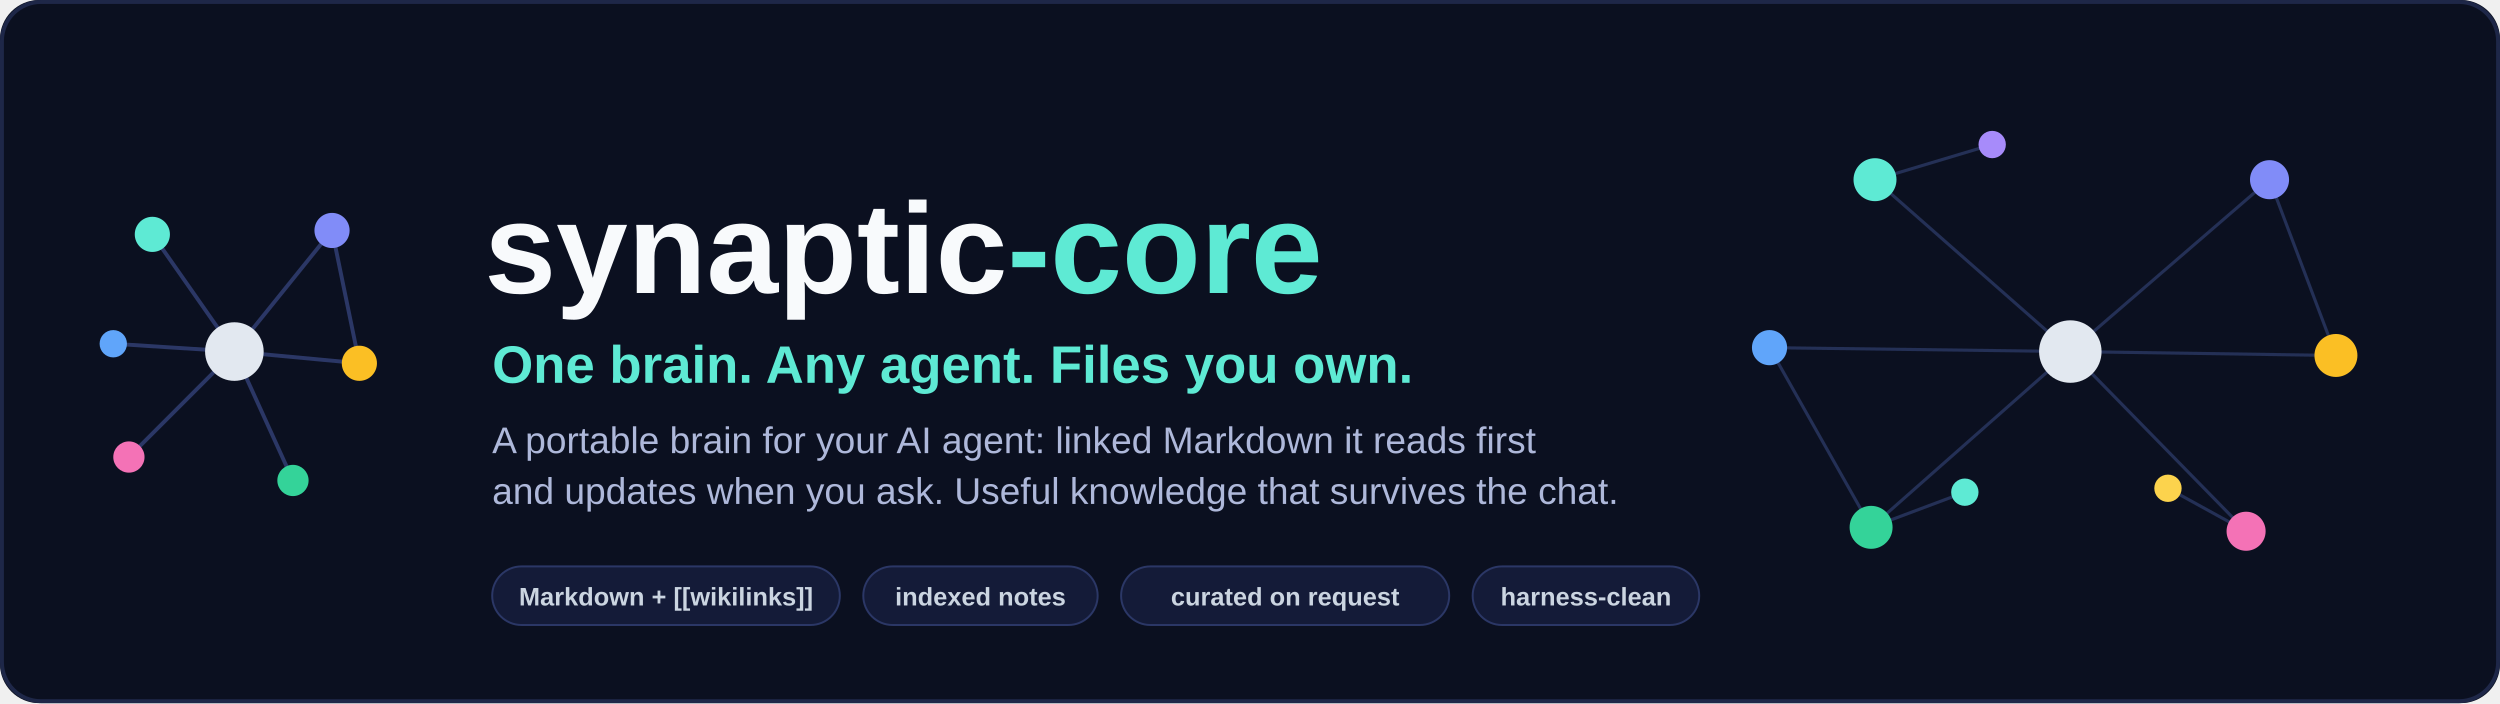
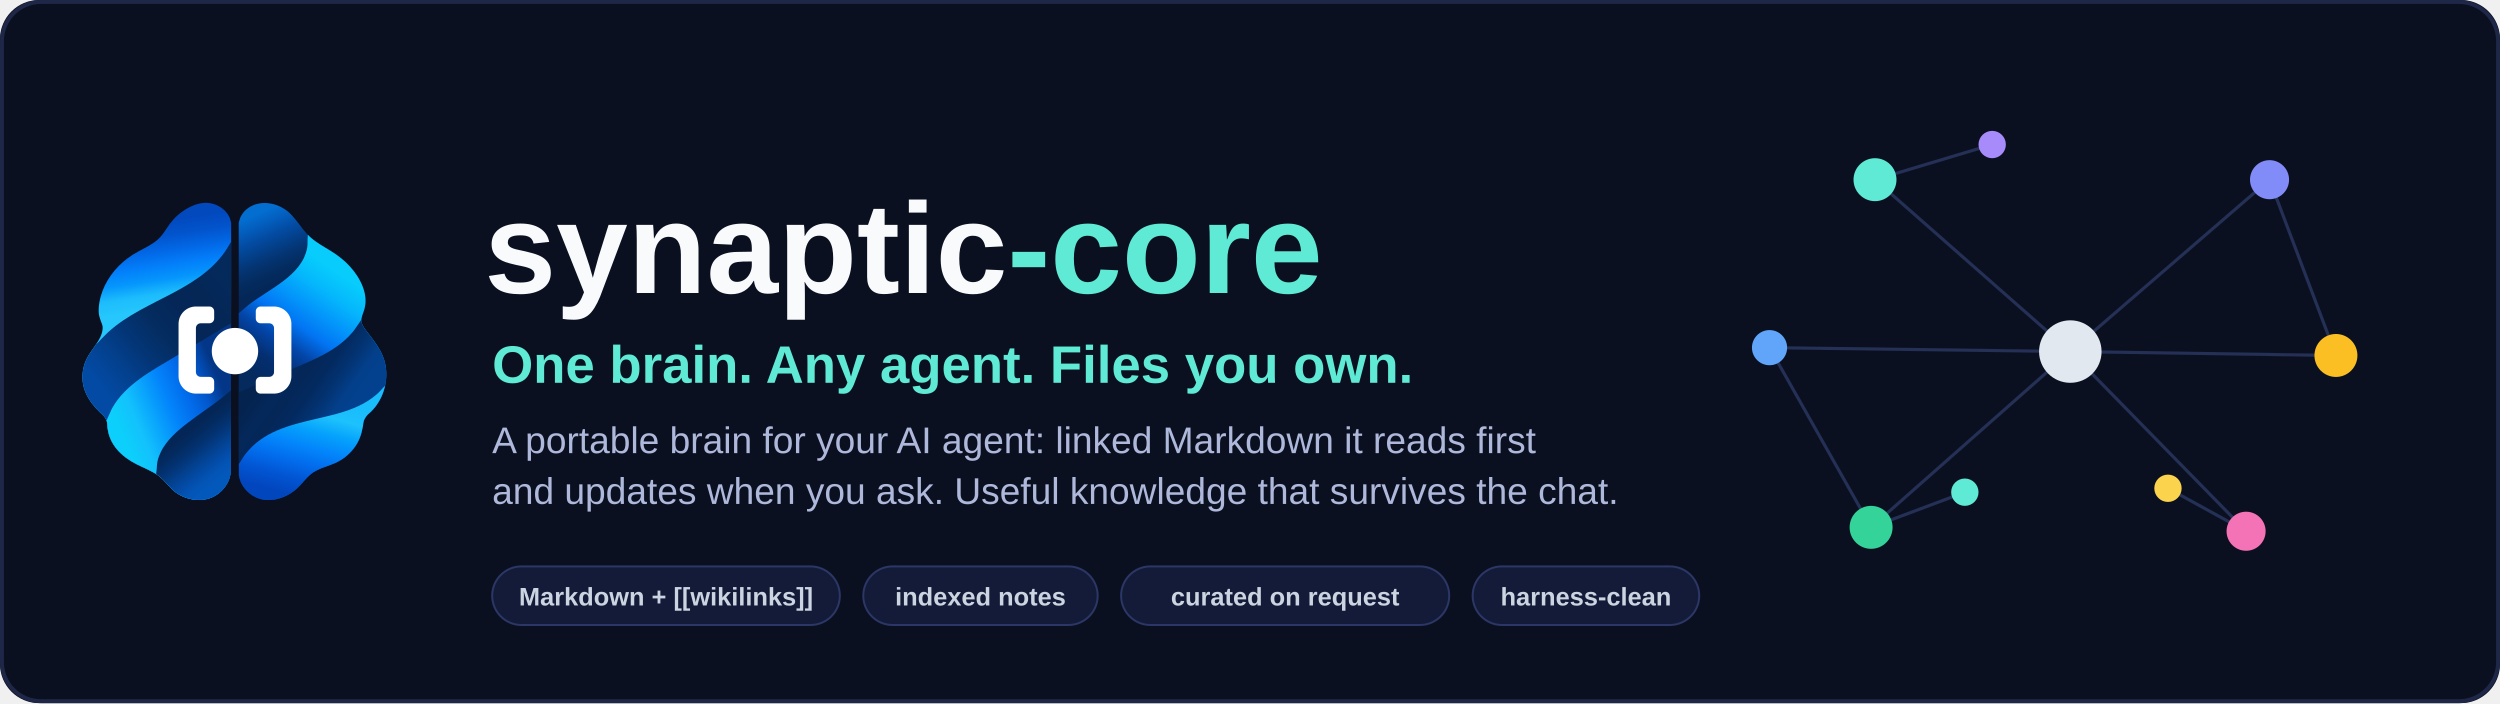
<svg xmlns="http://www.w3.org/2000/svg" width="1280" height="360" viewBox="0 0 1280 360" font-family="Arial, Helvetica, sans-serif">
  <rect width="1280" height="360" rx="20" fill="#0b1020" />
  <rect x="1" y="1" width="1278" height="358" rx="20" fill="none" stroke="#1e2748" stroke-width="2" />
-   <g stroke="#2b3766" stroke-width="2" fill="none">
-     <line x1="120" y1="180" x2="78" y2="120" />
-     <line x1="120" y1="180" x2="170" y2="118" />
-     <line x1="120" y1="180" x2="184" y2="186" />
-     <line x1="120" y1="180" x2="150" y2="246" />
-     <line x1="120" y1="180" x2="66" y2="234" />
-     <line x1="120" y1="180" x2="58" y2="176" />
-     <line x1="170" y1="118" x2="184" y2="186" />
-   </g>
-   <circle cx="120" cy="180" r="15" fill="#e2e8f0" />
-   <circle cx="78" cy="120" r="9" fill="#5eead4" />
-   <circle cx="170" cy="118" r="9" fill="#818cf8" />
-   <circle cx="184" cy="186" r="9" fill="#fbbf24" />
-   <circle cx="150" cy="246" r="8" fill="#34d399" />
-   <circle cx="66" cy="234" r="8" fill="#f472b6" />
-   <circle cx="58" cy="176" r="7" fill="#60a5fa" />
+   <svg x="36" y="96" width="168" height="168" viewBox="80.4 71.4 1096.2 1096.2">
+     <defs>
+       <clipPath id="h0">
+         <path d="M617.7 190.3C616.8 187.0 614.8 176.8 612.1 170.7C609.3 164.6 605.5 158.9 601.2 153.8C596.9 148.7 591.8 144.0 586.3 140.0C580.9 136.1 574.8 132.6 568.6 130.0C562.5 127.3 555.9 125.3 549.4 124.1C542.8 122.9 536.1 122.5 529.6 122.7C523.0 123.0 516.3 124.0 509.8 125.5C503.3 127.0 496.8 129.2 490.6 131.7C484.3 134.3 478.1 137.4 472.1 140.7C466.2 144.0 460.4 147.7 454.9 151.6C449.4 155.5 444.1 159.6 439.1 164.0C434.1 168.4 429.4 173.1 424.9 178.0C420.4 183.0 416.2 188.3 412.1 193.7C408.0 199.2 404.3 205.2 400.4 210.9C396.4 216.6 392.7 222.5 388.5 227.9C384.3 233.2 379.9 238.3 375.1 242.9C370.3 247.5 365.1 251.5 359.7 255.4C354.3 259.2 348.6 262.7 342.8 266.1C337.1 269.5 331.1 272.6 325.1 275.8C319.2 279.0 313.1 282.1 307.1 285.4C301.2 288.7 295.2 292.1 289.4 295.7C283.7 299.3 278.0 303.2 272.6 307.2C267.1 311.3 261.8 315.6 256.6 320.1C251.5 324.5 246.5 329.2 241.7 334.0C237.0 338.9 232.4 343.9 228.1 349.1C223.7 354.3 219.6 359.7 215.7 365.2C211.8 370.7 208.1 376.3 204.7 382.1C201.3 387.9 198.1 393.8 195.2 399.9C192.4 405.9 189.7 412.1 187.4 418.3C185.1 424.6 183.1 430.9 181.4 437.4C179.7 443.8 178.3 450.4 177.3 457.0C176.2 463.6 175.3 470.4 175.2 477.0C175.0 483.7 175.1 490.5 176.2 497.1C177.4 503.6 180.0 510.1 182.0 516.5C184.0 522.9 187.4 529.2 188.2 535.5C189.0 541.9 188.0 548.4 186.6 554.6C185.2 560.8 182.7 566.8 179.9 572.6C177.2 578.5 173.7 584.1 170.1 589.7C166.6 595.3 162.5 600.8 158.7 606.4C154.8 612.0 150.7 617.6 147.0 623.3C143.3 629.1 139.5 634.9 136.4 640.9C133.4 647.0 130.6 653.2 128.4 659.6C126.2 666.0 124.5 672.7 123.2 679.3C122.0 685.9 121.2 692.7 121.0 699.3C120.7 706.0 120.9 712.8 121.6 719.4C122.4 726.0 123.6 732.5 125.3 738.9C127.0 745.3 129.3 751.5 131.9 757.6C134.5 763.6 137.6 769.6 141.0 775.3C144.4 781.1 148.2 786.7 152.2 792.2C156.3 797.7 160.7 803.0 165.3 808.1C169.8 813.2 174.9 818.1 179.7 823.0C184.5 827.9 190.3 832.2 194.1 837.4C197.9 842.5 200.8 847.9 202.6 853.9C204.3 860.0 203.6 867.0 204.6 873.5C205.5 880.1 206.6 887.0 208.4 893.5C210.2 900.0 212.4 906.5 215.1 912.6C217.8 918.8 221.1 924.7 224.7 930.4C228.2 936.0 232.3 941.4 236.6 946.5C240.9 951.6 245.7 956.5 250.6 961.1C255.6 965.7 260.9 970.0 266.3 974.1C271.8 978.2 277.5 982.0 283.3 985.6C289.1 989.1 295.1 992.4 301.1 995.5C307.2 998.7 313.4 1001.5 319.5 1004.4C325.6 1007.3 331.7 1010.0 337.8 1012.9C343.8 1015.8 349.8 1018.7 355.6 1022.0C361.4 1025.2 367.1 1028.6 372.5 1032.4C377.8 1036.3 383.0 1040.5 387.9 1045.1C392.8 1049.7 397.3 1054.9 402.0 1059.9C406.7 1064.9 411.2 1070.3 416.1 1075.1C420.9 1079.9 425.9 1084.7 431.3 1088.8C436.6 1092.9 442.4 1096.5 448.3 1099.7C454.2 1102.9 460.5 1105.5 466.8 1107.8C473.2 1110.0 479.8 1111.7 486.4 1112.9C492.9 1114.2 499.7 1114.9 506.3 1115.1C513.0 1115.3 519.7 1115.0 526.3 1114.1C532.8 1113.2 539.3 1111.7 545.6 1109.6C551.8 1107.5 558.0 1104.8 563.8 1101.5C569.5 1098.2 575.1 1094.2 580.2 1089.8C585.3 1085.4 590.2 1080.3 594.4 1075.0C598.6 1069.8 602.4 1064.0 605.6 1058.1C608.7 1052.1 611.4 1045.8 613.2 1039.5C615.1 1033.2 616.1 1023.4 616.7 1020.1Z" />
+       </clipPath>
+       <linearGradient id="g00" gradientUnits="userSpaceOnUse" x1="379" y1="161" x2="428" y2="494">
+         <stop offset="0.071" stop-color="#0249be" />
+         <stop offset="0.214" stop-color="#0254cc" />
+         <stop offset="0.357" stop-color="#0267e5" />
+         <stop offset="0.500" stop-color="#037efa" />
+         <stop offset="0.643" stop-color="#0596fc" />
+         <stop offset="0.786" stop-color="#1dbdfc" />
+         <stop offset="0.929" stop-color="#25c7fc" />
+       </linearGradient>
+       <linearGradient id="g01" gradientUnits="userSpaceOnUse" x1="627" y1="346" x2="137" y2="752">
+         <stop offset="0.071" stop-color="#04295b" />
+         <stop offset="0.214" stop-color="#042756" />
+         <stop offset="0.357" stop-color="#042758" />
+         <stop offset="0.500" stop-color="#042c60" />
+         <stop offset="0.643" stop-color="#033576" />
+         <stop offset="0.786" stop-color="#03418f" />
+         <stop offset="0.929" stop-color="#034aa4" />
+       </linearGradient>
+       <linearGradient id="g02" gradientUnits="userSpaceOnUse" x1="610" y1="714" x2="217" y2="881">
+         <stop offset="0.071" stop-color="#033687" />
+         <stop offset="0.214" stop-color="#0257cb" />
+         <stop offset="0.357" stop-color="#026dec" />
+         <stop offset="0.500" stop-color="#0384fb" />
+         <stop offset="0.643" stop-color="#09a3fc" />
+         <stop offset="0.786" stop-color="#13c1fc" />
+         <stop offset="0.929" stop-color="#0ccffb" />
+       </linearGradient>
+       <linearGradient id="g03" gradientUnits="userSpaceOnUse" x1="452" y1="885" x2="594" y2="1061">
+         <stop offset="0.071" stop-color="#042657" />
+         <stop offset="0.214" stop-color="#032c63" />
+         <stop offset="0.357" stop-color="#033476" />
+         <stop offset="0.500" stop-color="#03408d" />
+         <stop offset="0.643" stop-color="#034aa4" />
+         <stop offset="0.786" stop-color="#0354b5" />
+         <stop offset="0.929" stop-color="#0359bb" />
+       </linearGradient>
+       <clipPath id="h1">
+         <path d="M643.6 1034.5C644.6 1037.7 646.7 1047.5 649.2 1053.6C651.7 1059.7 655.0 1065.7 658.8 1071.2C662.6 1076.7 667.0 1081.9 671.8 1086.6C676.6 1091.3 681.9 1095.6 687.5 1099.3C693.1 1102.9 699.1 1106.1 705.2 1108.6C711.3 1111.0 717.7 1112.8 724.1 1114.0C730.6 1115.1 737.2 1115.6 743.8 1115.5C750.4 1115.5 757.1 1114.8 763.6 1113.7C770.1 1112.5 776.7 1110.8 783.0 1108.8C789.3 1106.7 795.6 1104.2 801.5 1101.3C807.5 1098.4 813.2 1095.1 818.7 1091.5C824.2 1087.9 829.4 1083.9 834.5 1079.5C839.5 1075.2 844.3 1070.3 849.0 1065.4C853.7 1060.5 858.1 1055.0 862.7 1050.0C867.3 1045.0 871.8 1039.7 876.7 1035.2C881.6 1030.7 886.7 1026.5 892.1 1022.9C897.5 1019.3 903.4 1016.4 909.3 1013.6C915.2 1010.8 921.4 1008.5 927.6 1006.1C933.8 1003.7 940.2 1001.7 946.4 999.3C952.7 996.9 959.0 994.6 965.1 991.9C971.2 989.1 977.2 986.1 983.0 982.6C988.7 979.1 994.3 975.3 999.6 971.1C1004.8 966.9 1009.9 962.4 1014.6 957.6C1019.3 952.8 1023.8 947.7 1027.8 942.4C1031.8 937.1 1035.6 931.4 1038.9 925.7C1042.1 919.9 1045.0 913.9 1047.5 907.7C1050.0 901.6 1051.9 895.2 1053.6 888.8C1055.3 882.4 1056.5 875.8 1057.8 869.3C1059.1 862.8 1059.2 855.7 1061.4 849.8C1063.5 843.8 1066.9 838.6 1070.9 833.6C1074.9 828.6 1080.7 824.6 1085.3 819.8C1090.0 815.0 1094.6 810.1 1098.7 804.8C1102.8 799.6 1106.6 794.0 1110.1 788.3C1113.6 782.6 1116.8 776.6 1119.6 770.6C1122.4 764.5 1124.8 758.2 1126.9 751.9C1129.0 745.6 1130.8 739.1 1132.2 732.6C1133.6 726.1 1134.6 719.4 1135.3 712.8C1135.9 706.2 1136.2 699.6 1136.1 693.0C1136.0 686.4 1135.5 679.7 1134.6 673.2C1133.7 666.7 1132.5 660.2 1130.8 653.9C1129.1 647.6 1127.0 641.3 1124.5 635.2C1122.1 629.1 1119.2 623.2 1116.1 617.3C1113.0 611.5 1109.5 605.7 1105.9 600.1C1102.3 594.4 1098.4 588.8 1094.4 583.3C1090.5 577.8 1086.3 572.4 1082.2 567.0C1078.1 561.6 1073.7 556.3 1069.8 550.9C1065.8 545.6 1061.4 540.3 1058.6 534.8C1055.7 529.3 1053.1 523.8 1052.6 517.9C1052.1 512.0 1053.9 505.6 1055.6 499.3C1057.2 492.9 1060.7 486.2 1062.4 479.6C1064.2 473.0 1065.5 466.4 1066.2 459.8C1066.8 453.2 1066.8 446.6 1066.2 440.1C1065.7 433.6 1064.5 427.1 1063.0 420.7C1061.4 414.3 1059.3 407.9 1056.9 401.7C1054.5 395.5 1051.7 389.4 1048.6 383.5C1045.6 377.6 1042.1 371.8 1038.5 366.2C1034.9 360.6 1031.0 355.2 1026.9 349.9C1022.9 344.7 1018.5 339.6 1014.0 334.7C1009.5 329.7 1004.8 325.0 999.9 320.4C995.0 315.9 989.9 311.5 984.7 307.3C979.4 303.1 974.0 299.1 968.5 295.2C963.0 291.3 957.4 287.7 951.7 284.1C946.0 280.5 940.2 277.1 934.4 273.6C928.7 270.1 922.9 266.7 917.3 263.1C911.7 259.6 906.0 256.0 900.7 252.1C895.3 248.3 890.0 244.3 885.1 240.0C880.1 235.7 875.4 231.1 870.9 226.3C866.4 221.5 862.2 216.3 858.0 211.1C853.8 205.9 849.9 200.4 845.8 195.1C841.7 189.8 837.7 184.3 833.4 179.1C829.2 174.0 824.9 168.8 820.3 164.0C815.7 159.2 810.9 154.6 805.7 150.4C800.5 146.3 794.9 142.5 789.1 139.2C783.2 135.9 777.0 133.0 770.7 130.7C764.4 128.4 757.8 126.5 751.3 125.2C744.7 124.0 738.0 123.2 731.3 123.1C724.7 123.0 718.0 123.5 711.5 124.7C705.1 125.9 698.6 127.7 692.5 130.1C686.5 132.6 680.6 135.7 675.3 139.4C669.9 143.1 664.9 147.5 660.6 152.4C656.3 157.4 652.5 163.0 649.5 169.1C646.6 175.2 644.1 185.9 643.0 189.2Z" />
+       </clipPath>
+       <linearGradient id="g10" gradientUnits="userSpaceOnUse" x1="792" y1="403" x2="683" y2="149">
+         <stop offset="0.071" stop-color="#042758" />
+         <stop offset="0.214" stop-color="#042c60" />
+         <stop offset="0.357" stop-color="#043472" />
+         <stop offset="0.500" stop-color="#03408a" />
+         <stop offset="0.643" stop-color="#034ca4" />
+         <stop offset="0.786" stop-color="#035dbc" />
+         <stop offset="0.929" stop-color="#036dd0" />
+       </linearGradient>
+       <linearGradient id="g11" gradientUnits="userSpaceOnUse" x1="700" y1="747" x2="988" y2="322">
+         <stop offset="0.071" stop-color="#042a5e" />
+         <stop offset="0.214" stop-color="#042e70" />
+         <stop offset="0.357" stop-color="#0345a8" />
+         <stop offset="0.500" stop-color="#0274f2" />
+         <stop offset="0.643" stop-color="#0396fb" />
+         <stop offset="0.786" stop-color="#05b7fc" />
+         <stop offset="0.929" stop-color="#07ccfc" />
+       </linearGradient>
+       <linearGradient id="g12" gradientUnits="userSpaceOnUse" x1="752" y1="644" x2="1032" y2="842">
+         <stop offset="0.071" stop-color="#04234f" />
+         <stop offset="0.214" stop-color="#04285a" />
+         <stop offset="0.357" stop-color="#042758" />
+         <stop offset="0.500" stop-color="#032a60" />
+         <stop offset="0.643" stop-color="#033372" />
+         <stop offset="0.786" stop-color="#033f8a" />
+         <stop offset="0.929" stop-color="#03418f" />
+       </linearGradient>
+       <linearGradient id="g13" gradientUnits="userSpaceOnUse" x1="805" y1="1121" x2="906" y2="744">
+         <stop offset="0.071" stop-color="#0246be" />
+         <stop offset="0.214" stop-color="#0255d3" />
+         <stop offset="0.357" stop-color="#026ded" />
+         <stop offset="0.500" stop-color="#0386fb" />
+         <stop offset="0.643" stop-color="#05a1fc" />
+         <stop offset="0.786" stop-color="#1dc1fc" />
+         <stop offset="0.929" stop-color="#1abdfc" />
+       </linearGradient>
+     </defs>
+     <g clip-path="url(#h0)">
+       <path d="M617.7 190.3C616.8 187.0 614.8 176.8 612.1 170.7C609.3 164.6 605.5 158.9 601.2 153.8C596.9 148.7 591.8 144.0 586.3 140.0C580.9 136.1 574.8 132.6 568.6 130.0C562.5 127.3 555.9 125.3 549.4 124.1C542.8 122.9 536.1 122.5 529.6 122.7C523.0 123.0 516.3 124.0 509.8 125.5C503.3 127.0 496.8 129.2 490.6 131.7C484.3 134.3 478.1 137.4 472.1 140.7C466.2 144.0 460.4 147.7 454.9 151.6C449.4 155.5 444.1 159.6 439.1 164.0C434.1 168.4 429.4 173.1 424.9 178.0C420.4 183.0 416.2 188.3 412.1 193.7C408.0 199.2 404.3 205.2 400.4 210.9C396.4 216.6 392.7 222.5 388.5 227.9C384.3 233.2 379.9 238.3 375.1 242.9C370.3 247.5 365.1 251.5 359.7 255.4C354.3 259.2 348.6 262.7 342.8 266.1C337.1 269.5 331.1 272.6 325.1 275.8C319.2 279.0 313.1 282.1 307.1 285.4C301.2 288.7 295.2 292.1 289.4 295.7C283.7 299.3 278.0 303.2 272.6 307.2C267.1 311.3 261.8 315.6 256.6 320.1C251.5 324.5 246.5 329.2 241.7 334.0C237.0 338.9 232.4 343.9 228.1 349.1C223.7 354.3 219.6 359.7 215.7 365.2C211.8 370.7 208.1 376.3 204.7 382.1C201.3 387.9 198.1 393.8 195.2 399.9C192.4 405.9 189.7 412.1 187.4 418.3C185.1 424.6 183.1 430.9 181.4 437.4C179.7 443.8 178.3 450.4 177.3 457.0C176.2 463.6 175.3 470.4 175.2 477.0C175.0 483.7 175.1 490.5 176.2 497.1C177.4 503.6 180.0 510.1 182.0 516.5C184.0 522.9 187.4 529.2 188.2 535.5C189.0 541.9 188.0 548.4 186.6 554.6C185.2 560.8 182.7 566.8 179.9 572.6C177.2 578.5 173.7 584.1 170.1 589.7C166.6 595.3 162.5 600.8 158.7 606.4C154.8 612.0 150.7 617.6 147.0 623.3C143.3 629.1 139.5 634.9 136.4 640.9C133.4 647.0 130.6 653.2 128.4 659.6C126.2 666.0 124.5 672.7 123.2 679.3C122.0 685.9 121.2 692.7 121.0 699.3C120.7 706.0 120.9 712.8 121.6 719.4C122.4 726.0 123.6 732.5 125.3 738.9C127.0 745.3 129.3 751.5 131.9 757.6C134.5 763.6 137.6 769.6 141.0 775.3C144.4 781.1 148.2 786.7 152.2 792.2C156.3 797.7 160.7 803.0 165.3 808.1C169.8 813.2 174.9 818.1 179.7 823.0C184.5 827.9 190.3 832.2 194.1 837.4C197.9 842.5 200.8 847.9 202.6 853.9C204.3 860.0 203.6 867.0 204.6 873.5C205.5 880.1 206.6 887.0 208.4 893.5C210.2 900.0 212.4 906.5 215.1 912.6C217.8 918.8 221.1 924.7 224.7 930.4C228.2 936.0 232.3 941.4 236.6 946.5C240.9 951.6 245.7 956.5 250.6 961.1C255.6 965.7 260.9 970.0 266.3 974.1C271.8 978.2 277.5 982.0 283.3 985.6C289.1 989.1 295.1 992.4 301.1 995.5C307.2 998.7 313.4 1001.5 319.5 1004.4C325.6 1007.3 331.7 1010.0 337.8 1012.9C343.8 1015.8 349.8 1018.7 355.6 1022.0C361.4 1025.2 367.1 1028.6 372.5 1032.4C377.8 1036.3 383.0 1040.5 387.9 1045.1C392.8 1049.7 397.3 1054.9 402.0 1059.9C406.7 1064.9 411.2 1070.3 416.1 1075.1C420.9 1079.9 425.9 1084.7 431.3 1088.8C436.6 1092.9 442.4 1096.5 448.3 1099.7C454.2 1102.9 460.5 1105.5 466.8 1107.8C473.2 1110.0 479.8 1111.7 486.4 1112.9C492.9 1114.2 499.7 1114.9 506.3 1115.1C513.0 1115.3 519.7 1115.0 526.3 1114.1C532.8 1113.2 539.3 1111.7 545.6 1109.6C551.8 1107.5 558.0 1104.8 563.8 1101.5C569.5 1098.2 575.1 1094.2 580.2 1089.8C585.3 1085.4 590.2 1080.3 594.4 1075.0C598.6 1069.8 602.4 1064.0 605.6 1058.1C608.7 1052.1 611.4 1045.8 613.2 1039.5C615.1 1033.2 616.1 1023.4 616.7 1020.1Z" fill="url(#g00)" />
+       <path d="M42.1 597.5C47.1 597.5 62.1 597.5 72.1 597.5C82.1 597.5 92.1 597.5 102.1 597.5C112.1 597.5 122.1 597.5 132.1 597.5C142.1 597.5 153.5 600.8 162.1 597.5C170.8 594.1 176.8 584.3 184.3 577.2C191.7 570.1 199.1 561.8 207.0 554.6C214.8 547.4 223.0 540.7 231.3 534.1C239.7 527.6 248.3 521.4 257.0 515.5C265.8 509.5 274.8 503.8 283.9 498.2C293.0 492.7 302.3 487.4 311.6 482.2C320.9 476.9 330.4 471.9 339.9 466.9C349.4 461.8 359.0 456.9 368.5 452.0C378.1 447.1 387.7 442.2 397.3 437.3C406.8 432.4 416.4 427.4 425.8 422.4C435.2 417.3 444.6 412.2 453.9 406.9C463.1 401.6 472.3 396.2 481.2 390.6C490.2 385.0 499.0 379.2 507.6 373.1C516.2 367.0 524.6 360.7 532.7 354.0C540.9 347.4 548.8 340.4 556.4 333.1C563.9 325.8 571.3 318.1 578.2 310.0C585.2 301.9 591.8 293.4 598.1 284.3C604.3 275.3 609.8 264.7 615.6 255.8C621.4 247.0 627.0 239.4 632.6 231.2C638.3 222.9 644.0 214.7 649.7 206.5C655.4 198.2 661.0 190.0 666.7 181.8C672.4 173.5 678.1 165.3 683.8 157.1C689.4 148.8 698.0 136.5 700.8 132.4L1864 132L1864 1844L-558 1844L-558 597Z" fill="url(#g01)" />
+       <path d="M71.5 865.5C76.5 865.5 91.5 865.5 101.5 865.5C111.5 865.5 121.5 865.5 131.5 865.5C141.5 865.5 151.5 865.5 161.5 865.5C171.5 865.5 184.1 869.9 191.5 865.5C199.0 861.2 201.3 848.9 206.1 839.3C211.0 829.7 215.2 817.7 220.7 807.7C226.3 797.7 232.7 788.3 239.5 779.3C246.3 770.3 253.8 761.9 261.7 753.8C269.5 745.7 277.9 738.0 286.6 730.7C295.3 723.3 304.4 716.3 313.7 709.6C322.9 702.8 332.5 696.4 342.1 690.1C351.7 683.8 361.6 677.7 371.3 671.8C381.1 665.8 390.9 660.0 400.6 654.3C410.3 648.5 420.2 642.6 429.3 637.2C438.3 631.7 446.4 626.9 455.0 621.8C463.6 616.6 472.2 611.5 480.8 606.4C489.3 601.3 497.9 596.1 506.5 591.0C515.1 585.9 523.7 580.7 532.3 575.6C540.9 570.5 549.4 565.4 558.0 560.2C566.6 555.1 575.2 550.0 583.8 544.8C592.4 539.7 600.9 534.6 609.5 529.5C618.1 524.3 626.7 519.2 635.3 514.1C643.9 508.9 652.5 503.8 661.0 498.7C669.6 493.5 678.2 488.4 686.8 483.3C695.4 478.2 704.0 473.0 712.5 467.9C721.1 462.8 734.0 455.1 738.3 452.5L1864 453L1864 1844L-528 1844L-528 866Z" fill="url(#g02)" />
+       <path d="M241.5 1050.7C246.5 1050.7 261.5 1050.7 271.5 1050.7C281.5 1050.7 291.5 1050.7 301.5 1050.7C311.5 1050.7 321.5 1050.7 331.5 1050.7C341.5 1050.7 355.4 1055.6 361.5 1050.7C367.6 1045.9 366.3 1032.2 368.0 1021.5C369.7 1010.7 369.2 997.3 371.7 986.2C374.2 975.1 378.1 964.7 382.9 954.8C387.6 944.8 393.6 935.5 400.2 926.6C406.7 917.6 414.3 909.2 422.2 901.1C430.1 892.9 438.8 885.2 447.5 877.7C456.3 870.2 465.6 863.0 474.8 856.0C484.1 848.9 493.5 842.1 502.9 835.2C512.3 828.4 521.8 821.8 531.1 815.1C540.5 808.4 549.8 801.8 559.0 795.1C568.1 788.3 577.2 781.6 586.0 774.7C594.7 767.7 603.4 760.1 611.5 753.4C619.7 746.8 627.2 741.0 635.0 734.8C642.9 728.6 650.7 722.4 658.6 716.1C666.4 709.9 674.2 703.7 682.1 697.5C689.9 691.3 697.7 685.1 705.6 678.9C713.4 672.7 725.2 663.3 729.1 660.2L1864 660L1864 1844L-358 1844L-358 1051Z" fill="url(#g03)" />
+     </g>
+     <g clip-path="url(#h1)">
+       <path d="M643.6 1034.5C644.6 1037.7 646.7 1047.5 649.2 1053.6C651.7 1059.7 655.0 1065.7 658.8 1071.2C662.6 1076.7 667.0 1081.9 671.8 1086.6C676.6 1091.3 681.9 1095.6 687.5 1099.3C693.1 1102.9 699.1 1106.1 705.2 1108.6C711.3 1111.0 717.7 1112.8 724.1 1114.0C730.6 1115.1 737.2 1115.6 743.8 1115.5C750.4 1115.5 757.1 1114.8 763.6 1113.7C770.1 1112.5 776.7 1110.8 783.0 1108.8C789.3 1106.7 795.6 1104.2 801.5 1101.3C807.5 1098.4 813.2 1095.1 818.7 1091.5C824.2 1087.9 829.4 1083.9 834.5 1079.5C839.5 1075.2 844.3 1070.3 849.0 1065.4C853.7 1060.5 858.1 1055.0 862.7 1050.0C867.3 1045.0 871.8 1039.7 876.7 1035.2C881.6 1030.7 886.7 1026.5 892.1 1022.9C897.5 1019.3 903.4 1016.4 909.3 1013.6C915.2 1010.8 921.4 1008.5 927.6 1006.1C933.8 1003.7 940.2 1001.7 946.4 999.3C952.7 996.9 959.0 994.6 965.1 991.9C971.2 989.1 977.2 986.1 983.0 982.6C988.7 979.1 994.3 975.3 999.6 971.1C1004.8 966.9 1009.9 962.4 1014.6 957.6C1019.3 952.8 1023.8 947.7 1027.8 942.4C1031.8 937.1 1035.6 931.4 1038.9 925.7C1042.1 919.9 1045.0 913.9 1047.5 907.7C1050.0 901.6 1051.9 895.2 1053.6 888.8C1055.3 882.4 1056.5 875.8 1057.8 869.3C1059.1 862.8 1059.2 855.7 1061.4 849.8C1063.5 843.8 1066.9 838.6 1070.9 833.6C1074.9 828.6 1080.7 824.6 1085.3 819.8C1090.0 815.0 1094.6 810.1 1098.7 804.8C1102.8 799.6 1106.6 794.0 1110.1 788.3C1113.6 782.6 1116.8 776.6 1119.6 770.6C1122.4 764.5 1124.8 758.2 1126.9 751.9C1129.0 745.6 1130.8 739.1 1132.2 732.6C1133.6 726.1 1134.6 719.4 1135.3 712.8C1135.9 706.2 1136.2 699.6 1136.1 693.0C1136.0 686.4 1135.5 679.7 1134.6 673.2C1133.7 666.7 1132.5 660.2 1130.8 653.9C1129.1 647.6 1127.0 641.3 1124.5 635.2C1122.1 629.1 1119.2 623.2 1116.1 617.3C1113.0 611.5 1109.5 605.7 1105.9 600.1C1102.3 594.4 1098.4 588.8 1094.4 583.3C1090.5 577.8 1086.3 572.4 1082.2 567.0C1078.1 561.6 1073.7 556.3 1069.8 550.9C1065.8 545.6 1061.4 540.3 1058.6 534.8C1055.7 529.3 1053.1 523.8 1052.6 517.9C1052.1 512.0 1053.9 505.6 1055.6 499.3C1057.2 492.9 1060.7 486.2 1062.4 479.6C1064.2 473.0 1065.5 466.4 1066.2 459.8C1066.8 453.2 1066.8 446.6 1066.2 440.1C1065.7 433.6 1064.5 427.1 1063.0 420.7C1061.4 414.3 1059.3 407.9 1056.9 401.7C1054.5 395.5 1051.7 389.4 1048.6 383.5C1045.6 377.6 1042.1 371.8 1038.5 366.2C1034.9 360.6 1031.0 355.2 1026.9 349.9C1022.9 344.7 1018.5 339.6 1014.0 334.7C1009.5 329.7 1004.8 325.0 999.9 320.4C995.0 315.9 989.9 311.5 984.7 307.3C979.4 303.1 974.0 299.1 968.5 295.2C963.0 291.3 957.4 287.7 951.7 284.1C946.0 280.5 940.2 277.1 934.4 273.6C928.7 270.1 922.9 266.7 917.3 263.1C911.7 259.6 906.0 256.0 900.7 252.1C895.3 248.3 890.0 244.3 885.1 240.0C880.1 235.7 875.4 231.1 870.9 226.3C866.4 221.5 862.2 216.3 858.0 211.1C853.8 205.9 849.9 200.4 845.8 195.1C841.7 189.8 837.7 184.3 833.4 179.1C829.2 174.0 824.9 168.8 820.3 164.0C815.7 159.2 810.9 154.6 805.7 150.4C800.5 146.3 794.9 142.5 789.1 139.2C783.2 135.9 777.0 133.0 770.7 130.7C764.4 128.4 757.8 126.5 751.3 125.2C744.7 124.0 738.0 123.2 731.3 123.1C724.7 123.0 718.0 123.5 711.5 124.7C705.1 125.9 698.6 127.7 692.5 130.1C686.5 132.6 680.6 135.7 675.3 139.4C669.9 143.1 664.9 147.5 660.6 152.4C656.3 157.4 652.5 163.0 649.5 169.1C646.6 175.2 644.1 185.9 643.0 189.2Z" fill="url(#g10)" />
+       <path d="M532.7 577.8C536.7 574.8 548.5 565.5 556.3 559.3C564.2 553.1 572.1 547.0 579.9 540.8C587.8 534.6 595.7 528.4 603.5 522.3C611.4 516.1 619.3 509.9 627.1 503.7C635.0 497.6 642.6 491.9 650.7 485.2C658.8 478.5 666.9 470.6 675.8 463.7C684.6 456.7 694.3 450.1 704.0 443.4C713.7 436.7 723.9 430.3 734.0 423.6C744.0 417.0 754.4 410.4 764.3 403.6C774.3 396.7 784.3 389.8 793.8 382.5C803.2 375.1 812.4 367.6 820.8 359.5C829.1 351.4 837.1 343.0 843.8 334.0C850.6 324.9 856.7 315.4 861.4 305.1C866.0 294.8 869.8 283.9 871.8 272.1C873.8 260.3 872.4 245.5 873.6 234.3C874.7 223.1 872.8 209.6 878.6 204.7C884.5 199.8 898.6 204.7 908.6 204.7C918.6 204.7 928.6 204.7 938.6 204.7C948.6 204.7 958.6 204.7 968.6 204.7C978.6 204.7 993.6 204.7 998.6 204.7L1864 205L1864 1844L-67 1844L-67 578Z" fill="url(#g11)" />
+       <path d="M529.2 805.8C533.8 803.8 547.5 797.8 556.7 793.8C565.9 789.7 575.0 785.7 584.2 781.7C593.3 777.7 602.5 773.7 611.6 769.7C620.8 765.6 630.0 761.6 639.1 757.6C648.3 753.6 657.4 749.6 666.6 745.6C675.8 741.5 684.9 737.5 694.1 733.5C703.2 729.5 712.4 725.5 721.5 721.4C730.7 717.4 739.9 713.4 749.0 709.4C758.2 705.4 767.3 701.4 776.5 697.3C785.6 693.3 794.8 689.3 804.0 685.3C813.1 681.3 821.1 677.7 831.4 673.2C841.8 668.8 854.6 663.7 866.1 658.6C877.7 653.5 889.5 648.3 901.0 642.7C912.4 637.1 923.9 631.3 935.0 625.0C946.1 618.7 957.0 612.1 967.4 604.8C977.8 597.5 987.9 589.9 997.3 581.5C1006.7 573.0 1015.7 564.1 1023.8 554.3C1032.0 544.5 1039.2 531.9 1046.2 522.7C1053.1 513.6 1057.2 503.5 1065.3 499.7C1073.5 495.8 1085.3 499.7 1095.3 499.7C1105.3 499.7 1115.3 499.7 1125.3 499.7C1135.3 499.7 1145.3 499.7 1155.3 499.7C1165.3 499.7 1180.3 499.7 1185.3 499.7L1864 500L1864 1844L-71 1844L-71 806Z" fill="url(#g12)" />
+       <path d="M553.8 1111.1C556.9 1107.1 566.0 1095.2 572.1 1087.3C578.2 1079.4 584.3 1071.5 590.5 1063.6C596.6 1055.6 602.7 1047.7 608.8 1039.8C614.9 1031.9 621.0 1024.0 627.1 1016.0C633.2 1008.1 639.0 1001.3 645.4 992.3C651.8 983.2 658.3 971.2 665.5 961.9C672.7 952.6 680.4 944.2 688.5 936.4C696.5 928.6 705.0 921.6 713.8 915.2C722.7 908.7 731.9 903.0 741.3 897.7C750.8 892.4 760.6 887.7 770.6 883.3C780.6 878.9 790.9 875.1 801.3 871.5C811.7 867.8 822.3 864.6 833.0 861.5C843.7 858.5 854.6 855.7 865.5 853.0C876.4 850.2 887.4 847.7 898.4 845.1C909.4 842.5 920.4 840.1 931.3 837.4C942.2 834.8 953.1 832.1 963.9 829.2C974.6 826.3 985.3 823.3 995.8 819.8C1006.3 816.4 1016.6 812.8 1026.7 808.6C1036.7 804.5 1046.6 800.0 1056.1 794.9C1065.6 789.9 1074.9 784.4 1083.8 778.1C1092.7 771.9 1101.3 765.1 1109.4 757.5C1117.5 749.9 1125.0 740.1 1132.5 732.5C1140.0 724.9 1145.8 715.4 1154.4 712.0C1163.1 708.6 1174.4 712.0 1184.4 712.0C1194.4 712.0 1204.4 712.0 1214.4 712.0C1224.4 712.0 1234.4 712.0 1244.4 712.0C1254.4 712.0 1269.4 712.0 1274.4 712.0L1864 712L1864 1844L-46 1844L-46 1111Z" fill="url(#g13)" />
+     </g>
+     <g fill="#fff">
+       <path id="bracket" d="M500.0 469H545.0A16.0 16.0 0 0 1 561 485.0V509.0A16.0 16.0 0 0 1 545.0 525H516.0A16.0 16.0 0 0 0 500 541.0V688.0A16.0 16.0 0 0 0 516.0 704H545.0A16.0 16.0 0 0 1 561 720.0V744.0A16.0 16.0 0 0 1 545.0 760H500.0A58.0 58.0 0 0 1 442 702.0V527.0A58.0 58.0 0 0 1 500.0 469Z" />
+       <use href="#bracket" transform="translate(1261.0 0) scale(-1 1)" />
+       <circle cx="630.5" cy="618.0" r="77.5" />
+     </g>
+   </svg>
  <text x="248" y="150" font-size="66" font-weight="700" fill="#f8fafc">synaptic<tspan fill="#5eead4">-core</tspan>
  </text>
  <text x="252" y="196" font-size="27" font-weight="700" fill="#5eead4">One brain. Any agent. Files you own.</text>
  <text x="252" y="232" font-size="19" fill="#aeb8da">A portable brain for your AI agent: linked Markdown it reads first</text>
  <text x="252" y="258" font-size="19" fill="#aeb8da">and updates when you ask. Useful knowledge that survives the chat.</text>
  <g font-size="13" font-weight="700">
    <rect x="252" y="290" width="178" height="30" rx="15" fill="#141b38" stroke="#2b3766" />
    <text x="341" y="310" text-anchor="middle" fill="#cbd5e1">Markdown + [[wikilinks]]</text>
    <rect x="442" y="290" width="120" height="30" rx="15" fill="#141b38" stroke="#2b3766" />
    <text x="502" y="310" text-anchor="middle" fill="#cbd5e1">indexed notes</text>
    <rect x="574" y="290" width="168" height="30" rx="15" fill="#141b38" stroke="#2b3766" />
    <text x="658" y="310" text-anchor="middle" fill="#cbd5e1">curated on request</text>
    <rect x="754" y="290" width="116" height="30" rx="15" fill="#141b38" stroke="#2b3766" />
    <text x="812" y="310" text-anchor="middle" fill="#cbd5e1">harness-clean</text>
  </g>
  <g stroke="#243056" stroke-width="1.6" fill="none">
    <line x1="1060" y1="180" x2="960" y2="92" />
    <line x1="1060" y1="180" x2="1162" y2="92" />
    <line x1="1060" y1="180" x2="1196" y2="182" />
    <line x1="1060" y1="180" x2="1150" y2="272" />
    <line x1="1060" y1="180" x2="958" y2="270" />
    <line x1="1060" y1="180" x2="906" y2="178" />
    <line x1="960" y1="92" x2="1020" y2="74" />
    <line x1="1162" y1="92" x2="1196" y2="182" />
    <line x1="958" y1="270" x2="1006" y2="252" />
    <line x1="1150" y1="272" x2="1110" y2="250" />
    <line x1="906" y1="178" x2="958" y2="270" />
  </g>
  <circle cx="1060" cy="180" r="16" fill="#e2e8f0" />
  <circle cx="960" cy="92" r="11" fill="#5eead4" />
  <circle cx="1162" cy="92" r="10" fill="#818cf8" />
  <circle cx="1196" cy="182" r="11" fill="#fbbf24" />
  <circle cx="1150" cy="272" r="10" fill="#f472b6" />
  <circle cx="958" cy="270" r="11" fill="#34d399" />
  <circle cx="906" cy="178" r="9" fill="#60a5fa" />
  <circle cx="1020" cy="74" r="7" fill="#a78bfa" />
  <circle cx="1110" cy="250" r="7" fill="#fcd34d" />
  <circle cx="1006" cy="252" r="7" fill="#5eead4" />
</svg>
